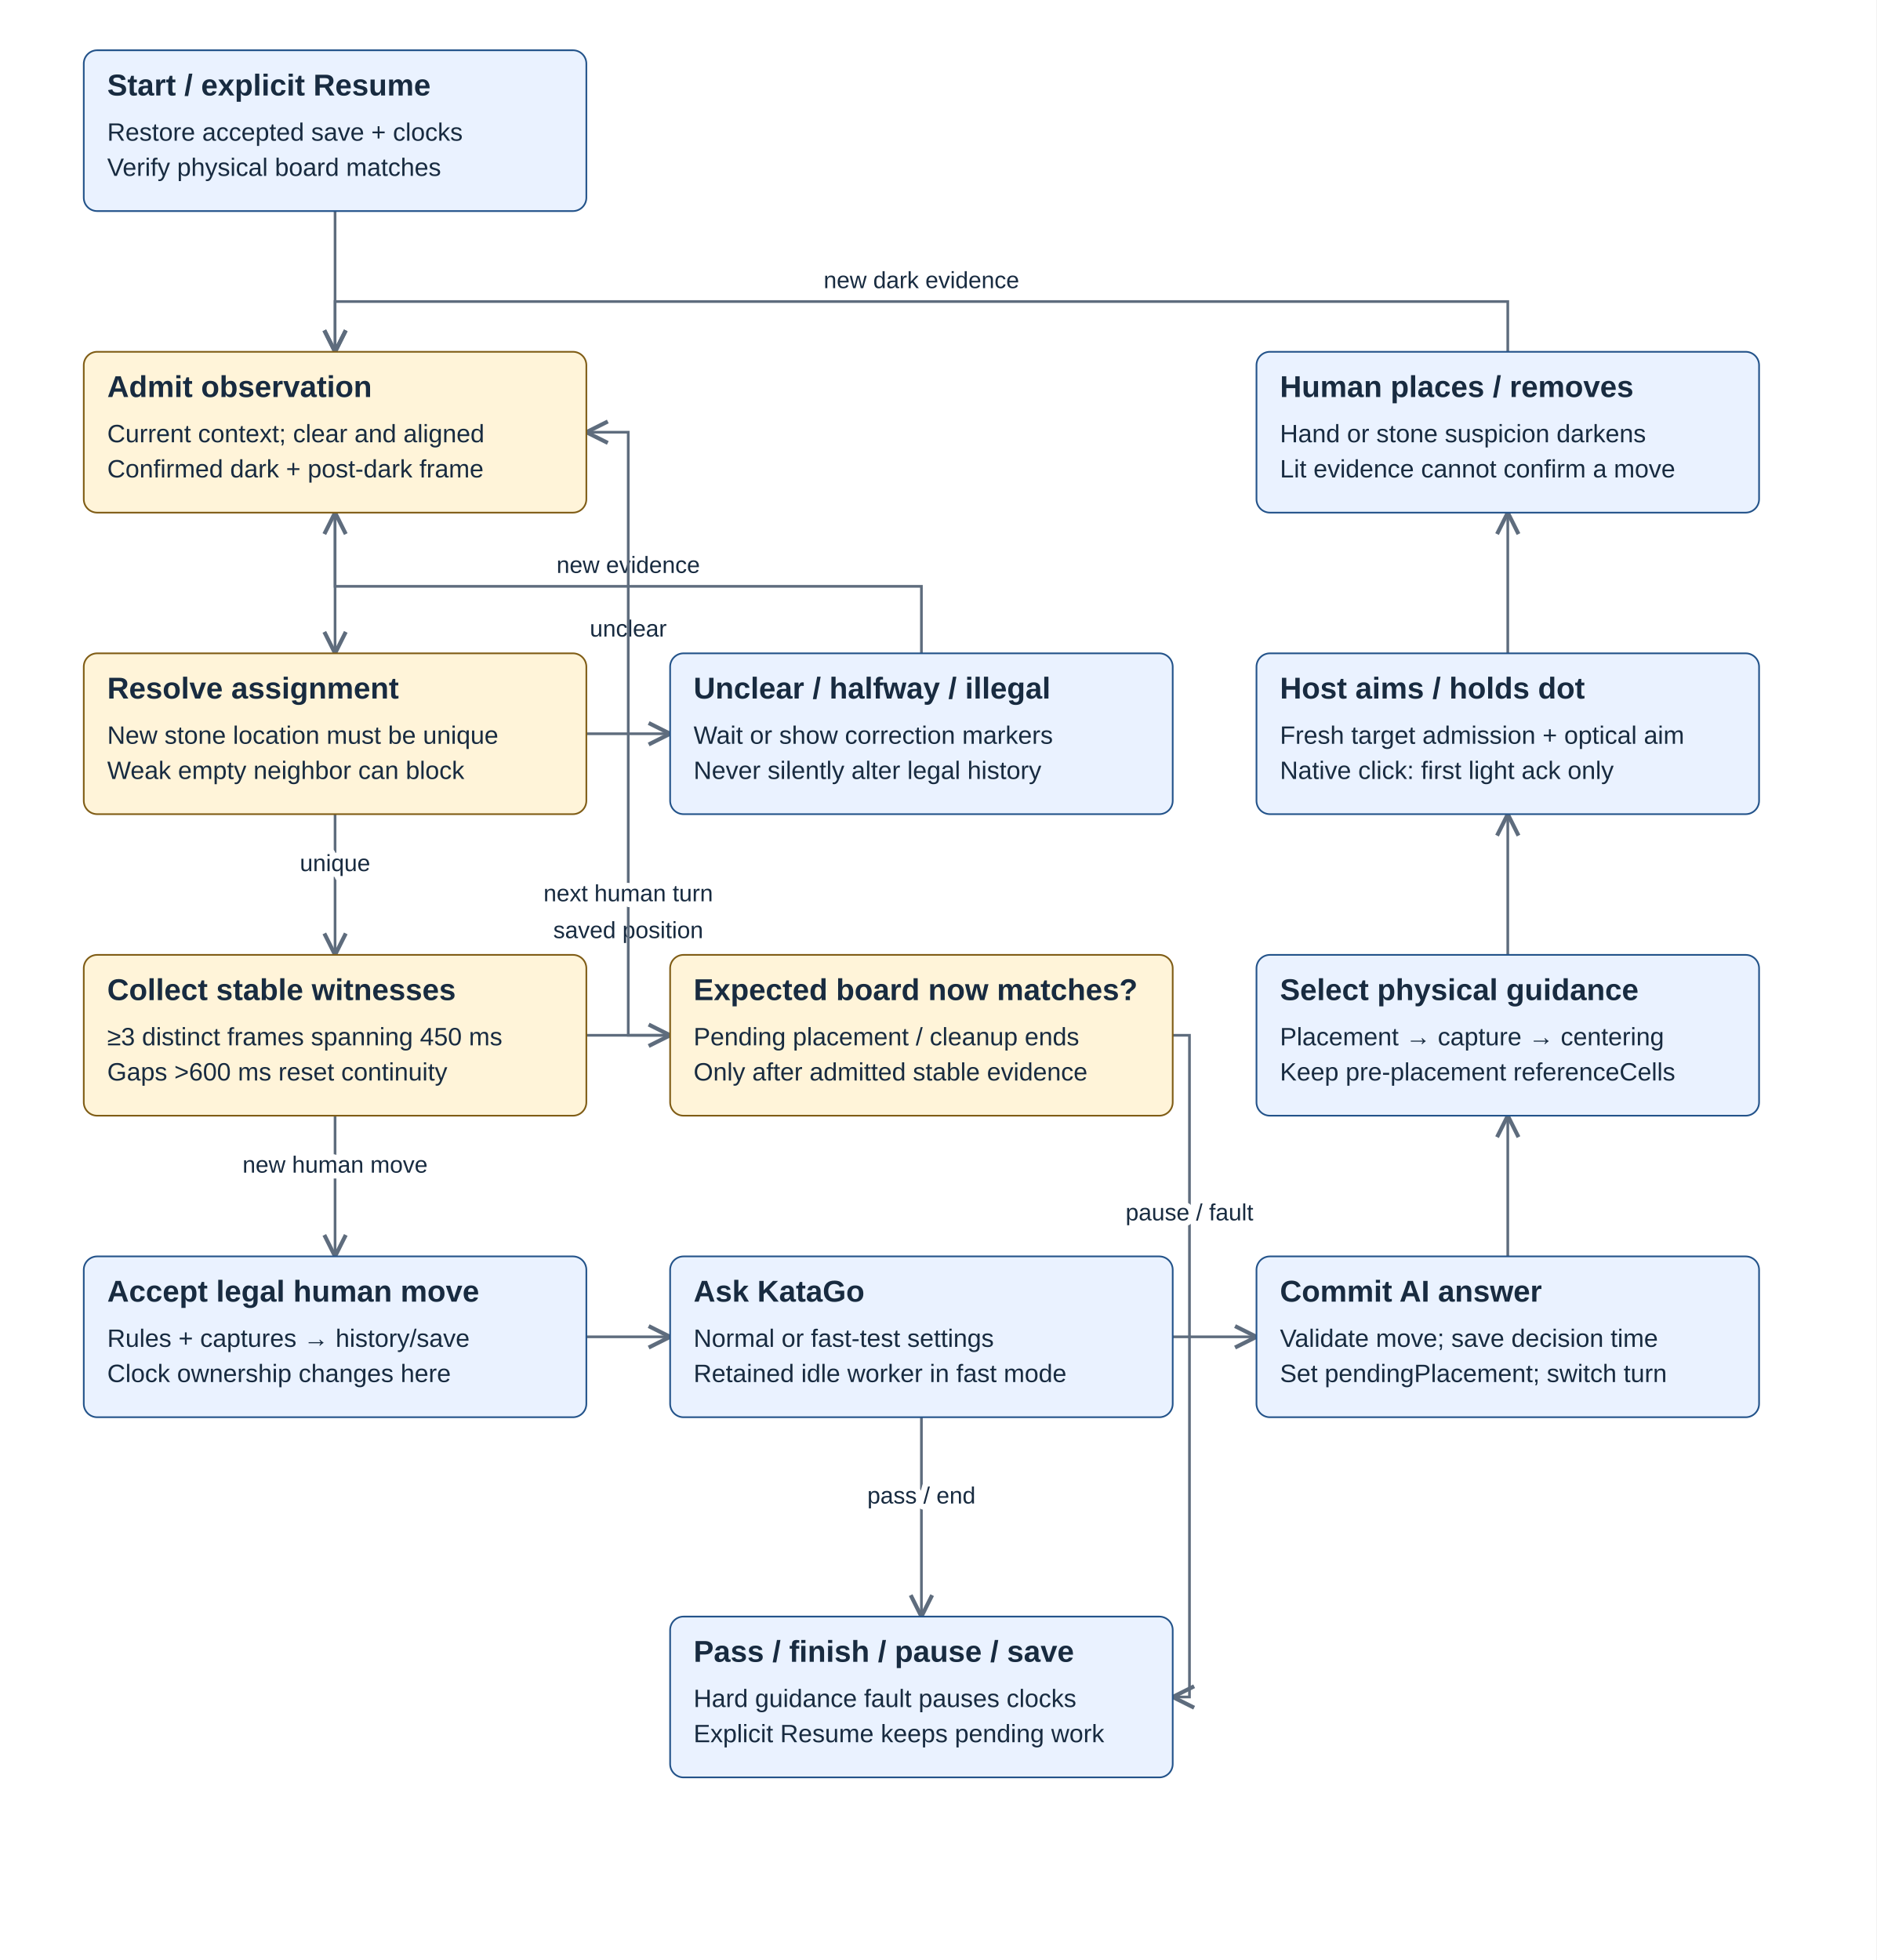
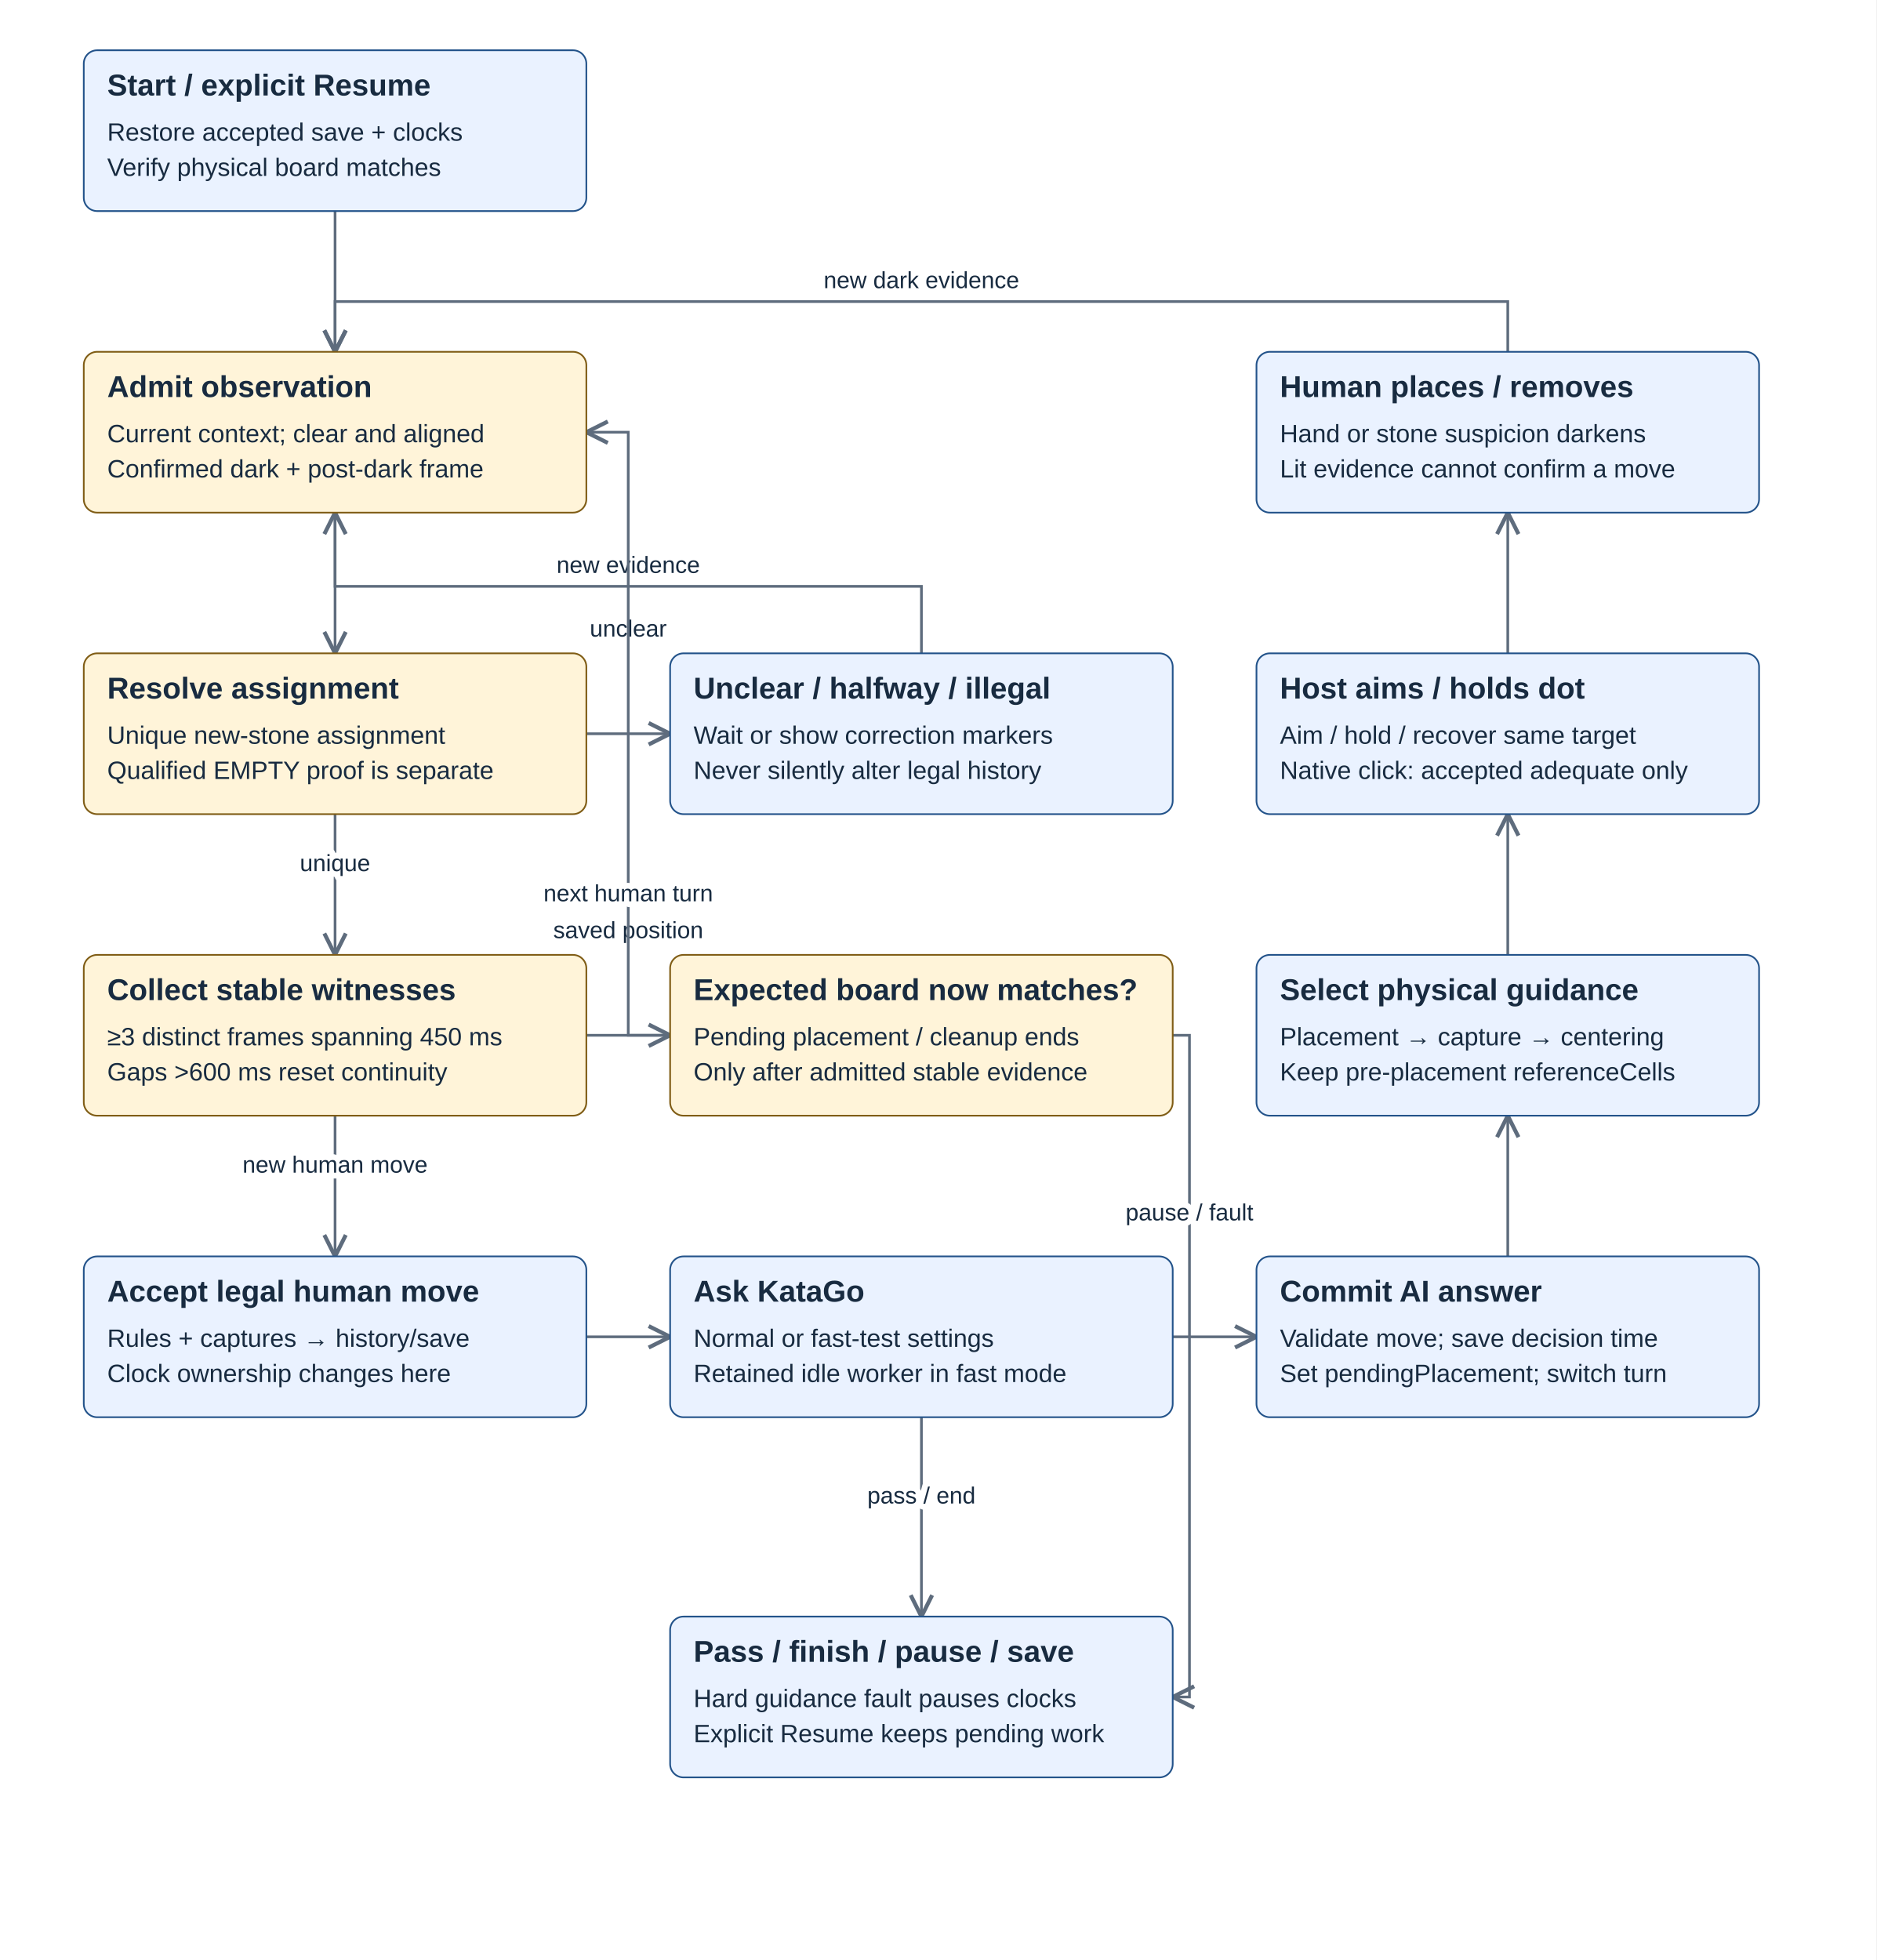
<svg xmlns="http://www.w3.org/2000/svg" viewBox="0 0 1120 1170" width="1120" height="1170" role="img" aria-labelledby="gameplay-title gameplay-desc">
  <defs>
    <marker id="arrow" markerWidth="10" markerHeight="10" refX="9" refY="5" orient="auto-start-reverse">
      <path d="M 1 1 L 9 5 L 1 9" fill="none" stroke="#5e6c7d" stroke-width="1.5" />
    </marker>
  </defs>
  <style>text{font-family:Arial,Helvetica,sans-serif;fill:#182b40}.edge-label{font-size:14px;paint-order:stroke;stroke:#fff;stroke-width:7px;stroke-linejoin:round}.node-title{font-size:18px;font-weight:600}.node-body{font-size:15px}</style>
  <rect width="100%" height="100%" fill="#fff" />
  <polyline points="200.0,126.0 200.0,210.0" fill="none" stroke="#5e6c7d" stroke-width="1.6" marker-end="url(#arrow)" />
  <polyline points="200.0,306.0 200.0,390.0" fill="none" stroke="#5e6c7d" stroke-width="1.6" marker-end="url(#arrow)" />
  <polyline points="200.0,486.0 200.0,570.0" fill="none" stroke="#5e6c7d" stroke-width="1.6" marker-end="url(#arrow)" />
  <text class="edge-label" x="200.0" y="520.0" text-anchor="middle">unique</text>
  <polyline points="350.0,438.0 400.0,438.0" fill="none" stroke="#5e6c7d" stroke-width="1.6" marker-end="url(#arrow)" />
  <text class="edge-label" x="375.0" y="380.0" text-anchor="middle">unclear</text>
  <polyline points="550.0,390.0 550,350 200,350 200.0,306.0" fill="none" stroke="#5e6c7d" stroke-width="1.6" marker-end="url(#arrow)" />
  <text class="edge-label" x="375.0" y="342.0" text-anchor="middle">new evidence</text>
  <polyline points="200.0,666.0 200.0,750.0" fill="none" stroke="#5e6c7d" stroke-width="1.6" marker-end="url(#arrow)" />
  <text class="edge-label" x="200.0" y="700.0" text-anchor="middle">new human move</text>
  <polyline points="350.0,618.0 400.0,618.0" fill="none" stroke="#5e6c7d" stroke-width="1.6" marker-end="url(#arrow)" />
  <text class="edge-label" x="375.0" y="560.0" text-anchor="middle">saved position</text>
  <polyline points="350.0,798.0 400.0,798.0" fill="none" stroke="#5e6c7d" stroke-width="1.6" marker-end="url(#arrow)" />
  <polyline points="700.0,798.0 750.0,798.0" fill="none" stroke="#5e6c7d" stroke-width="1.6" marker-end="url(#arrow)" />
  <polyline points="900.0,750.0 900.0,666.0" fill="none" stroke="#5e6c7d" stroke-width="1.6" marker-end="url(#arrow)" />
  <polyline points="900.0,570.0 900.0,486.0" fill="none" stroke="#5e6c7d" stroke-width="1.6" marker-end="url(#arrow)" />
  <polyline points="900.0,390.0 900.0,306.0" fill="none" stroke="#5e6c7d" stroke-width="1.6" marker-end="url(#arrow)" />
  <polyline points="900.0,210.0 900,180 200,180 200.0,210.0" fill="none" stroke="#5e6c7d" stroke-width="1.6" marker-end="url(#arrow)" />
  <text class="edge-label" x="550.0" y="172.0" text-anchor="middle">new dark evidence</text>
  <polyline points="400.0,618.0 375,618 375,258 350.0,258.0" fill="none" stroke="#5e6c7d" stroke-width="1.6" marker-end="url(#arrow)" />
  <text class="edge-label" x="375.0" y="538.0" text-anchor="middle">next human turn</text>
  <polyline points="550.0,846.0 550.0,965.0" fill="none" stroke="#5e6c7d" stroke-width="1.6" marker-end="url(#arrow)" />
  <text class="edge-label" x="550.0" y="897.5" text-anchor="middle">pass / end</text>
  <polyline points="700.0,618.0 710,618 710,1013 700.0,1013.0" fill="none" stroke="#5e6c7d" stroke-width="1.6" marker-end="url(#arrow)" />
  <text class="edge-label" x="710.0" y="728.5" text-anchor="middle">pause / fault</text>
  <g data-node="resume">
    <rect x="50" y="30" width="300" height="96" rx="8" fill="#eaf2ff" stroke="#23538a" />
    <text class="node-title" x="64" y="57">Start / explicit Resume</text>
    <text class="node-body" x="64" y="84">Restore accepted save + clocks</text>
    <text class="node-body" x="64" y="105">Verify physical board matches</text>
  </g>
  <g data-node="observe">
    <rect x="50" y="210" width="300" height="96" rx="8" fill="#fff4d9" stroke="#805d16" />
    <text class="node-title" x="64" y="237">Admit observation</text>
    <text class="node-body" x="64" y="264">Current context; clear and aligned</text>
    <text class="node-body" x="64" y="285">Confirmed dark + post-dark frame</text>
  </g>
  <g data-node="ambiguity">
    <rect x="50" y="390" width="300" height="96" rx="8" fill="#fff4d9" stroke="#805d16" />
    <text class="node-title" x="64" y="417">Resolve assignment</text>
-     <text class="node-body" x="64" y="444">New stone location must be unique</text>
-     <text class="node-body" x="64" y="465">Weak empty neighbor can block</text>
+     <text class="node-body" x="64" y="444">Unique new-stone assignment</text>
+     <text class="node-body" x="64" y="465">Qualified EMPTY proof is separate</text>
  </g>
  <g data-node="stable">
    <rect x="50" y="570" width="300" height="96" rx="8" fill="#fff4d9" stroke="#805d16" />
    <text class="node-title" x="64" y="597">Collect stable witnesses</text>
    <text class="node-body" x="64" y="624">≥3 distinct frames spanning 450 ms</text>
    <text class="node-body" x="64" y="645">Gaps &gt;600 ms reset continuity</text>
  </g>
  <g data-node="legal">
    <rect x="50" y="750" width="300" height="96" rx="8" fill="#eaf2ff" stroke="#23538a" />
    <text class="node-title" x="64" y="777">Accept legal human move</text>
    <text class="node-body" x="64" y="804">Rules + captures → history/save</text>
    <text class="node-body" x="64" y="825">Clock ownership changes here</text>
  </g>
  <g data-node="ai">
    <rect x="400" y="750" width="300" height="96" rx="8" fill="#eaf2ff" stroke="#23538a" />
    <text class="node-title" x="414" y="777">Ask KataGo</text>
    <text class="node-body" x="414" y="804">Normal or fast-test settings</text>
    <text class="node-body" x="414" y="825">Retained idle worker in fast mode</text>
  </g>
  <g data-node="commit">
    <rect x="750" y="750" width="300" height="96" rx="8" fill="#eaf2ff" stroke="#23538a" />
    <text class="node-title" x="764" y="777">Commit AI answer</text>
    <text class="node-body" x="764" y="804">Validate move; save decision time</text>
    <text class="node-body" x="764" y="825">Set pendingPlacement; switch turn</text>
  </g>
  <g data-node="request">
    <rect x="750" y="570" width="300" height="96" rx="8" fill="#eaf2ff" stroke="#23538a" />
    <text class="node-title" x="764" y="597">Select physical guidance</text>
    <text class="node-body" x="764" y="624">Placement → capture → centering</text>
    <text class="node-body" x="764" y="645">Keep pre-placement referenceCells</text>
  </g>
  <g data-node="aim">
    <rect x="750" y="390" width="300" height="96" rx="8" fill="#eaf2ff" stroke="#23538a" />
    <text class="node-title" x="764" y="417">Host aims / holds dot</text>
-     <text class="node-body" x="764" y="444">Fresh target admission + optical aim</text>
-     <text class="node-body" x="764" y="465">Native click: first light ack only</text>
+     <text class="node-body" x="764" y="444">Aim / hold / recover same target</text>
+     <text class="node-body" x="764" y="465">Native click: accepted adequate only</text>
  </g>
  <g data-node="human">
    <rect x="750" y="210" width="300" height="96" rx="8" fill="#eaf2ff" stroke="#23538a" />
    <text class="node-title" x="764" y="237">Human places / removes</text>
    <text class="node-body" x="764" y="264">Hand or stone suspicion darkens</text>
    <text class="node-body" x="764" y="285">Lit evidence cannot confirm a move</text>
  </g>
  <g data-node="match">
    <rect x="400" y="570" width="300" height="96" rx="8" fill="#fff4d9" stroke="#805d16" />
    <text class="node-title" x="414" y="597">Expected board now matches?</text>
    <text class="node-body" x="414" y="624">Pending placement / cleanup ends</text>
    <text class="node-body" x="414" y="645">Only after admitted stable evidence</text>
  </g>
  <g data-node="wait">
    <rect x="400" y="390" width="300" height="96" rx="8" fill="#eaf2ff" stroke="#23538a" />
    <text class="node-title" x="414" y="417">Unclear / halfway / illegal</text>
    <text class="node-body" x="414" y="444">Wait or show correction markers</text>
    <text class="node-body" x="414" y="465">Never silently alter legal history</text>
  </g>
  <g data-node="end">
    <rect x="400" y="965" width="300" height="96" rx="8" fill="#eaf2ff" stroke="#23538a" />
    <text class="node-title" x="414" y="992">Pass / finish / pause / save</text>
    <text class="node-body" x="414" y="1019">Hard guidance fault pauses clocks</text>
    <text class="node-body" x="414" y="1040">Explicit Resume keeps pending work</text>
  </g>
</svg>
